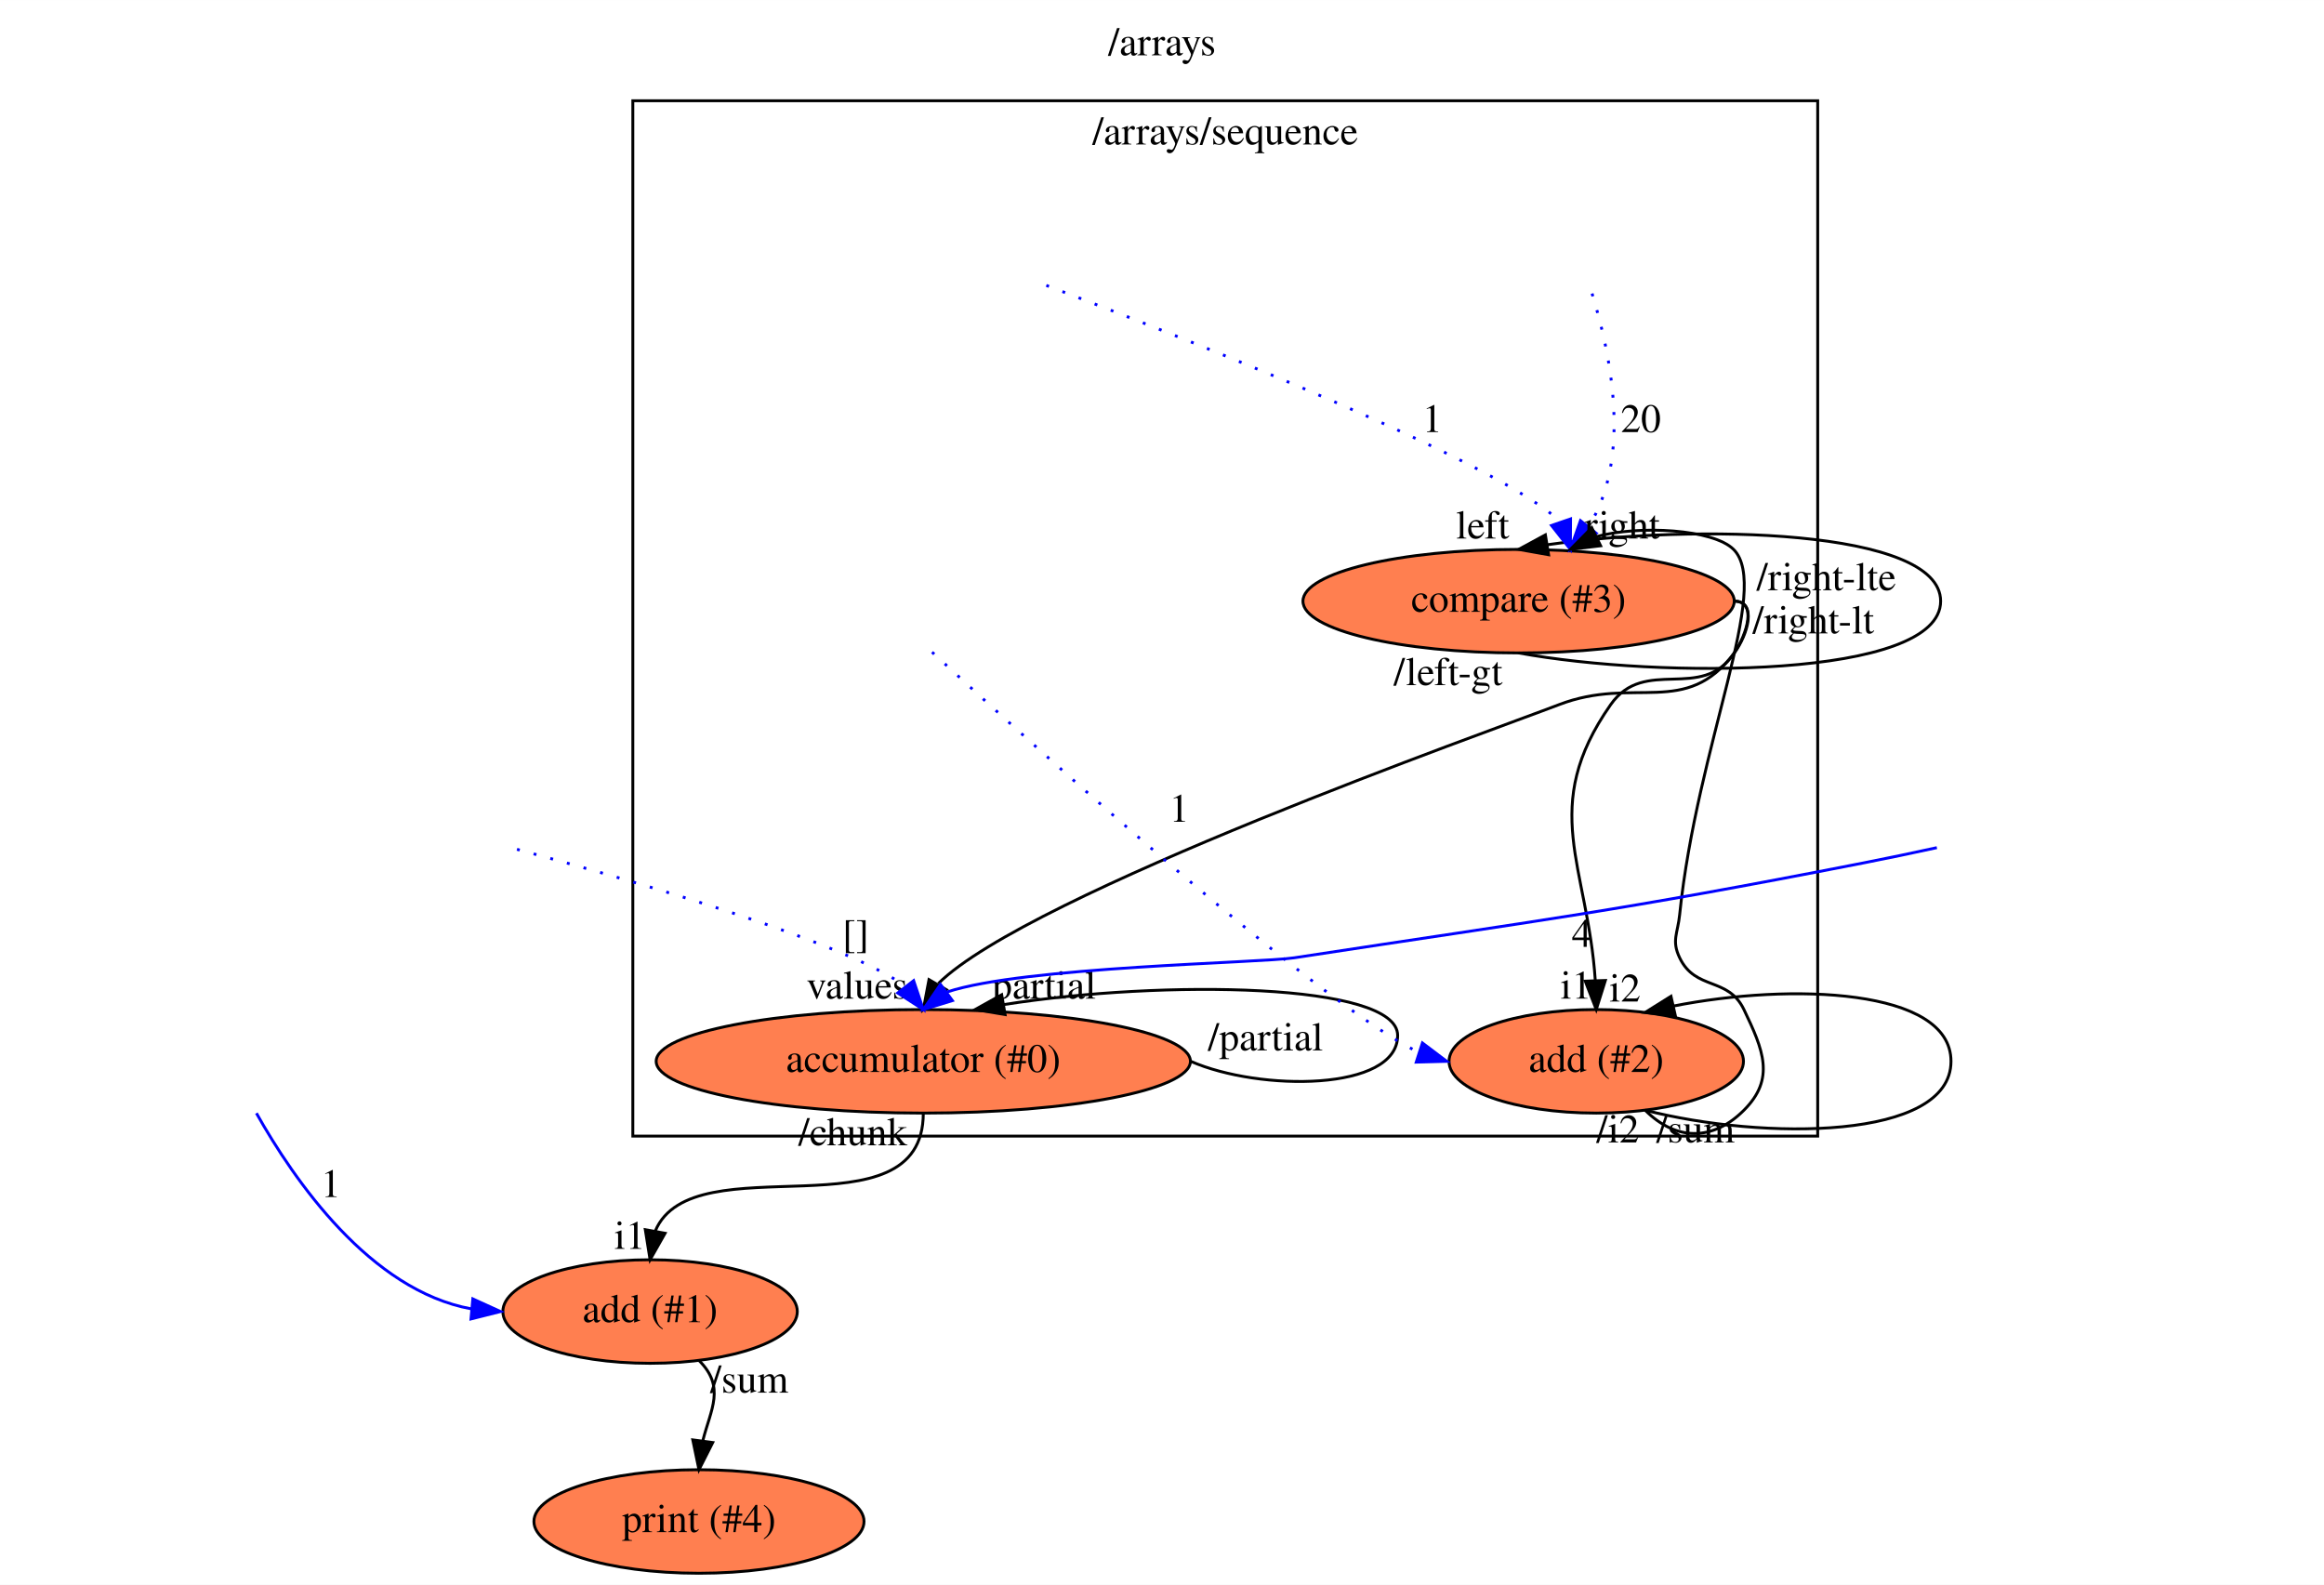
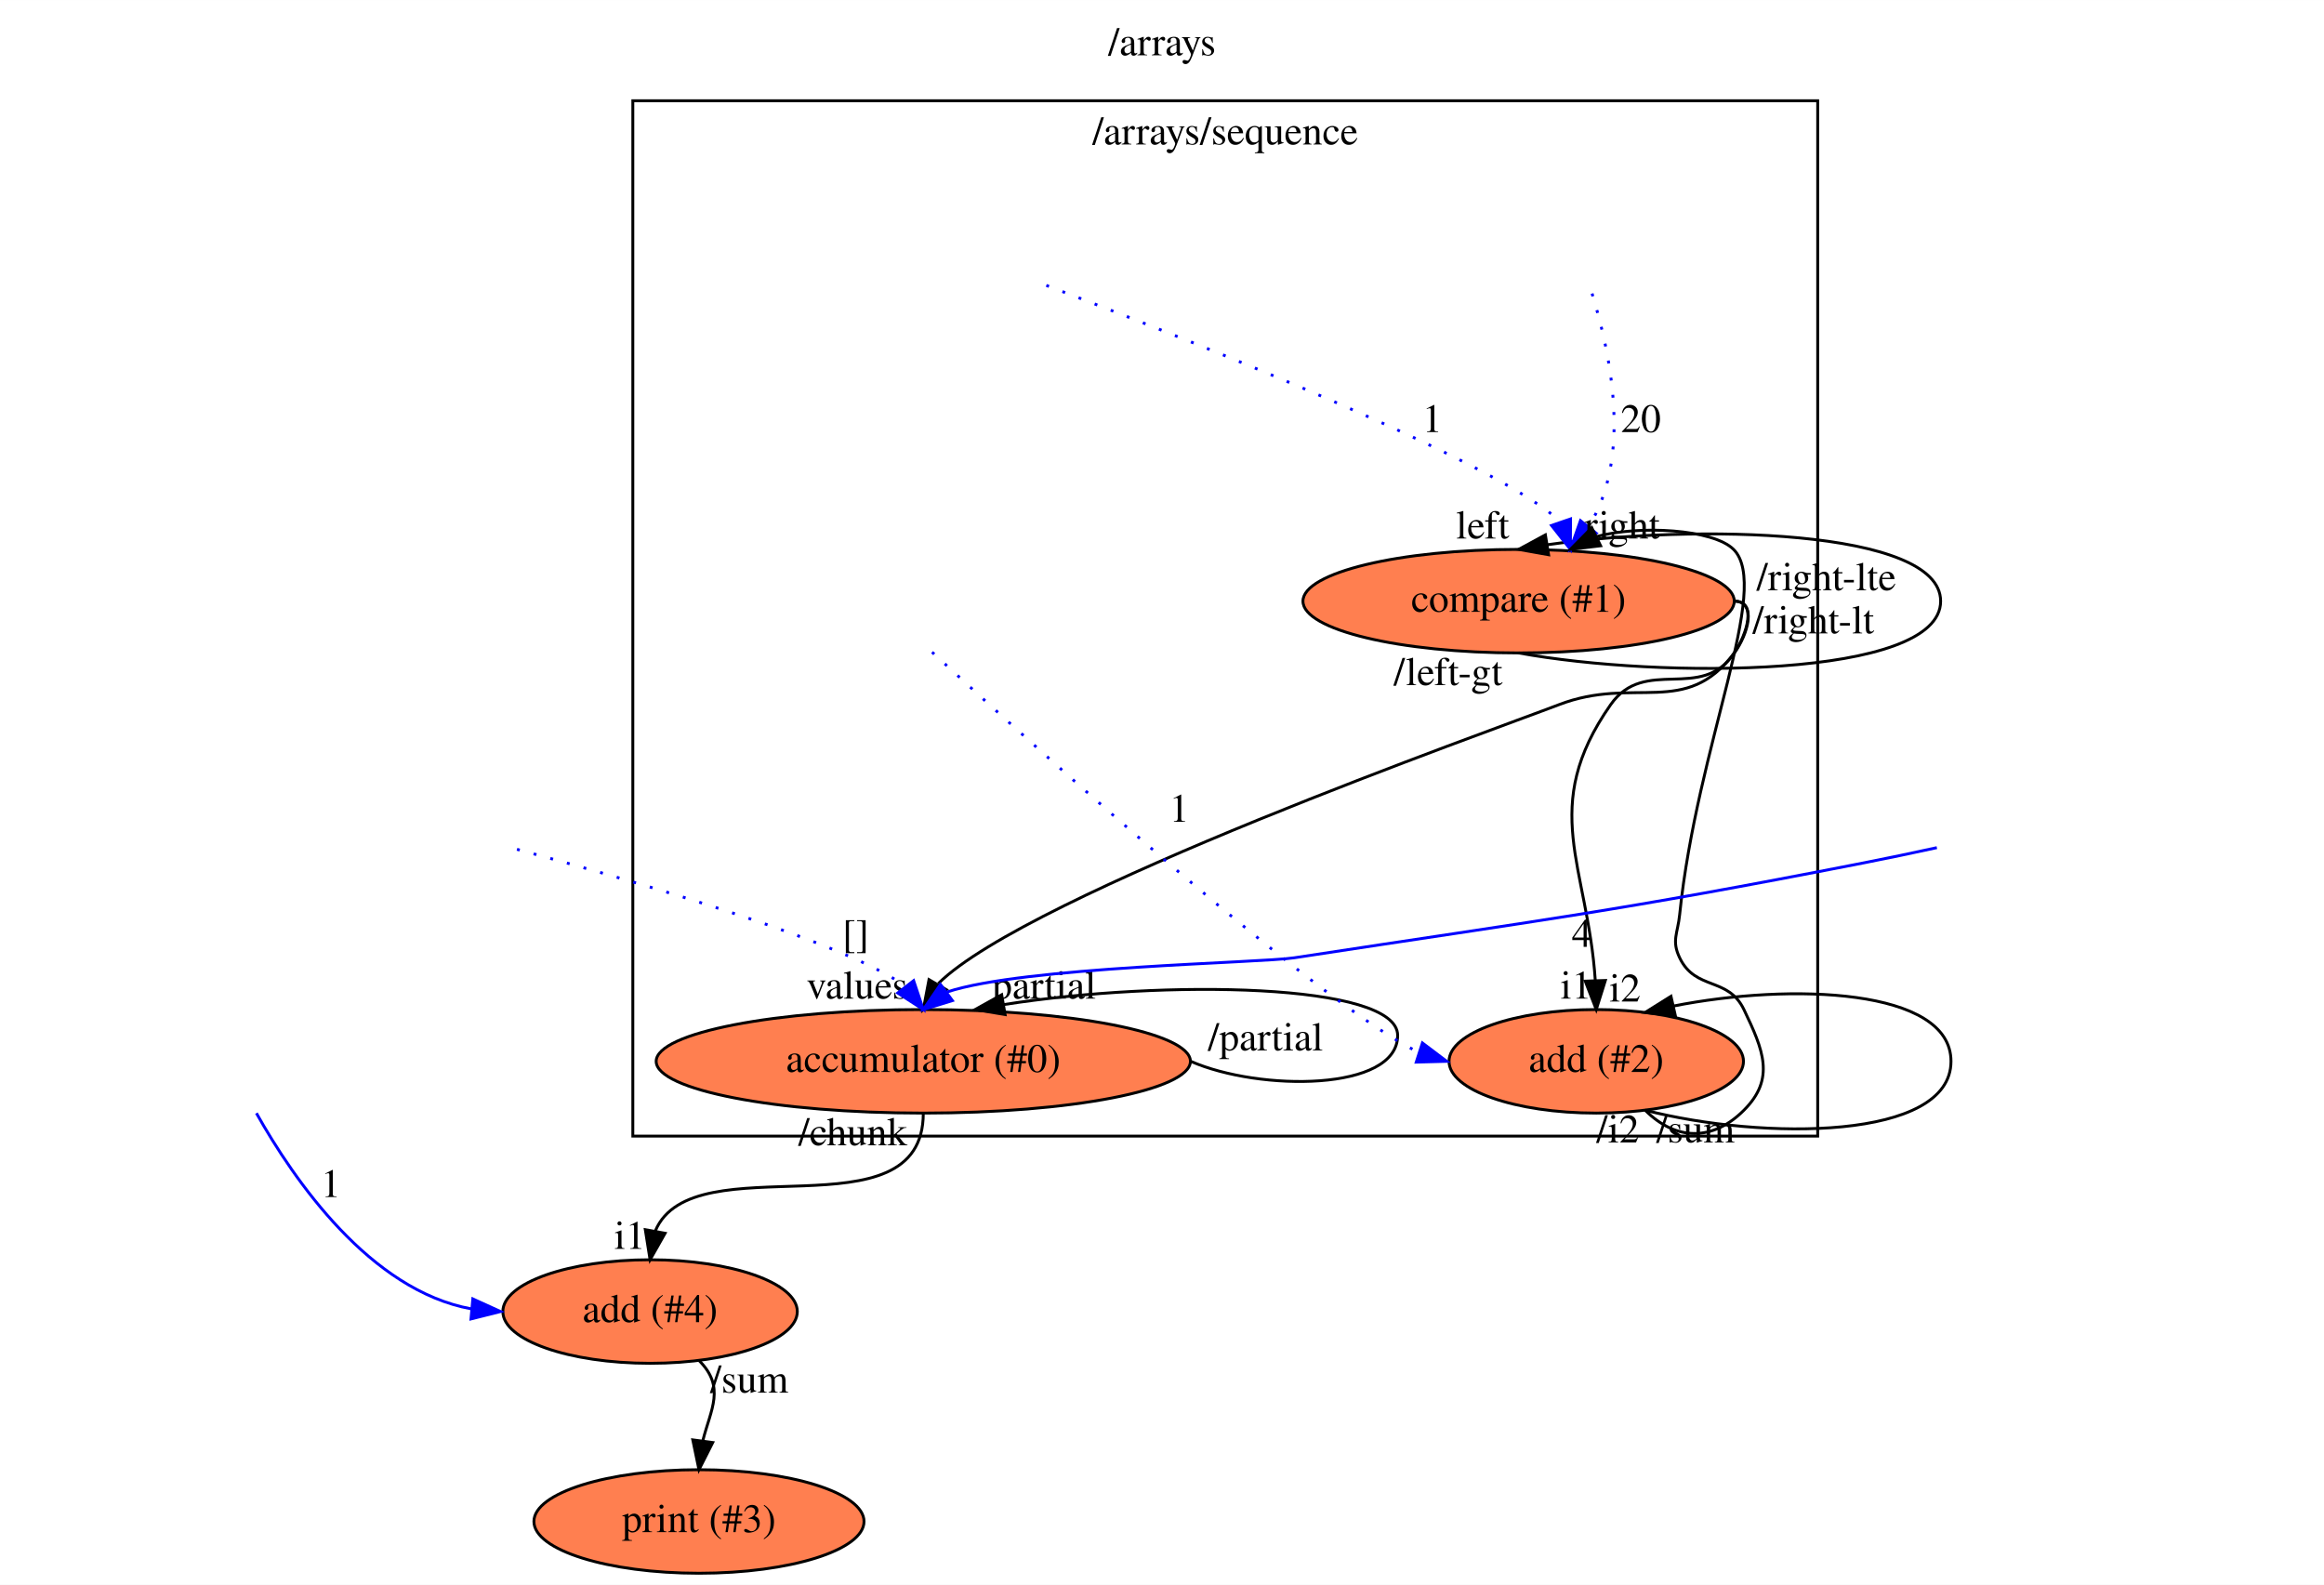
<svg xmlns="http://www.w3.org/2000/svg" xmlns:xlink="http://www.w3.org/1999/xlink" width="808pt" height="551pt" viewBox="0.00 0.00 808.09 551.00">
  <g id="graph0" class="graph" transform="scale(1 1) rotate(0) translate(4 547)">
    <polygon fill="#ffffff" stroke="transparent" points="-4,4 -4,-547 804.087,-547 804.087,4 -4,4" />
    <text text-anchor="middle" x="400.043" y="-527.8" font-family="Times,serif" font-size="14.00" fill="#000000">/arrays</text>
    <g id="clust1" class="cluster">
      <polygon fill="none" stroke="#000000" points="216.043,-152 216.043,-512 628.043,-512 628.043,-152 216.043,-152" />
      <text text-anchor="middle" x="422.043" y="-496.8" font-family="Times,serif" font-size="14.00" fill="#000000">/arrays/sequence</text>
    </g>
    <g id="node1" class="node">
      <g id="a_node1">
-         <a xlink:href="file:///home/travis/build/andrewdavidmackenzie/flow/flowstdlib/control/compare_switch/compare_switch.html" xlink:title="compare (#3)">
+         <a xlink:href="file:///home/travis/build/andrewdavidmackenzie/flow/flowstdlib/control/compare_switch/compare_switch.html" xlink:title="compare (#1)">
          <ellipse fill="#ff7f50" stroke="#000000" cx="524.043" cy="-338" rx="74.987" ry="18" />
-           <text text-anchor="middle" x="524.043" y="-334.3" font-family="Times,serif" font-size="14.00" fill="#000000">compare (#3)</text>
+           <text text-anchor="middle" x="524.043" y="-334.3" font-family="Times,serif" font-size="14.00" fill="#000000">compare (#1)</text>
        </a>
      </g>
    </g>
    <g id="edge4" class="edge">
      <path fill="none" stroke="#000000" d="M524.043,-320C572.958,-311 670.787,-311 670.787,-338 670.787,-363.26 585.162,-364.888 534.072,-357.623" />
      <polygon fill="#000000" stroke="#000000" points="534.474,-354.143 524.043,-356 533.356,-361.053 534.474,-354.143" />
      <text text-anchor="middle" x="511.543" y="-359.8" font-family="Times,serif" font-size="14.00" fill="#000000">left</text>
      <text text-anchor="middle" x="499.543" y="-308.8" font-family="Times,serif" font-size="14.00" fill="#000000">/left-gt</text>
    </g>
    <g id="node4" class="node">
      <g id="a_node4">
        <a xlink:href="file:///home/travis/build/andrewdavidmackenzie/flow/flowstdlib/data/accumulate/accumulate.html" xlink:title="accumulator (#0)">
          <ellipse fill="#ff7f50" stroke="#000000" cx="317.043" cy="-178" rx="92.883" ry="18" />
          <text text-anchor="middle" x="317.043" y="-174.3" font-family="Times,serif" font-size="14.00" fill="#000000">accumulator (#0)</text>
        </a>
      </g>
    </g>
    <g id="edge3" class="edge">
      <path fill="none" stroke="#000000" d="M599.043,-338C607.043,-338 603.833,-326.408 599.043,-320 582.119,-297.36 564.427,-312.145 538.043,-302 515.106,-293.18 353.62,-236.144 322.298,-205.079" />
      <polygon fill="#000000" stroke="#000000" points="325.082,-202.902 317.043,-196 319.023,-206.408 325.082,-202.902" />
      <text text-anchor="middle" x="294.043" y="-199.8" font-family="Times,serif" font-size="14.00" fill="#000000">values</text>
      <text text-anchor="middle" x="631.043" y="-341.8" font-family="Times,serif" font-size="14.00" fill="#000000">/right-lte</text>
    </g>
    <g id="node5" class="node">
      <g id="a_node5">
        <a xlink:href="file:///home/travis/build/andrewdavidmackenzie/flow/flowstdlib/math/add/add.html" xlink:title="add (#2)">
          <ellipse fill="#ff7f50" stroke="#000000" cx="551.043" cy="-178" rx="51.191" ry="18" />
          <text text-anchor="middle" x="551.043" y="-174.3" font-family="Times,serif" font-size="14.00" fill="#000000">add (#2)</text>
        </a>
      </g>
    </g>
    <g id="edge5" class="edge">
      <path fill="none" stroke="#000000" d="M599.043,-338C607.043,-338 603.475,-326.66 599.043,-320 587.565,-302.752 567.925,-318.973 556.043,-302 531.003,-266.23 548.041,-246.263 550.708,-206.074" />
      <polygon fill="#000000" stroke="#000000" points="554.209,-206.111 551.043,-196 547.212,-205.878 554.209,-206.111" />
      <text text-anchor="middle" x="544.043" y="-199.8" font-family="Times,serif" font-size="14.00" fill="#000000">i1</text>
      <text text-anchor="middle" x="626.543" y="-326.8" font-family="Times,serif" font-size="14.00" fill="#000000">/right-lt</text>
    </g>
    <g id="edge1" class="edge">
      <path fill="none" stroke="#0000ff" stroke-dasharray="1,5" d="M549.585,-444.956C556.187,-423.548 563.443,-387.759 548.351,-363.899" />
      <polygon fill="#0000ff" stroke="#0000ff" points="551.018,-361.63 542.043,-356 545.548,-365.998 551.018,-361.63" />
      <text text-anchor="middle" x="566.543" y="-396.8" font-family="Times,serif" font-size="14.00" fill="#000000">20</text>
    </g>
    <g id="edge2" class="edge">
      <path fill="none" stroke="#0000ff" stroke-dasharray="1,5" d="M359.82,-447.797C417.085,-425.99 516.811,-386.183 538.787,-365.494" />
      <polygon fill="#0000ff" stroke="#0000ff" points="542.109,-366.595 542.043,-356 535.488,-364.324 542.109,-366.595" />
      <text text-anchor="middle" x="494.043" y="-396.8" font-family="Times,serif" font-size="14.00" fill="#000000">1</text>
    </g>
    <g id="edge11" class="edge">
      <path fill="none" stroke="#000000" d="M410.043,-178C433.985,-167.5 481.985,-167.5 481.985,-187 481.985,-205.357 400.485,-206.433 345.063,-197.736" />
      <polygon fill="#000000" stroke="#000000" points="345.494,-194.258 335.043,-196 344.299,-201.156 345.494,-194.258" />
      <text text-anchor="middle" x="359.043" y="-199.8" font-family="Times,serif" font-size="14.00" fill="#000000">partial</text>
      <text text-anchor="middle" x="436.043" y="-181.8" font-family="Times,serif" font-size="14.00" fill="#000000">/partial</text>
    </g>
    <g id="node9" class="node">
      <g id="a_node9">
-         <a xlink:href="file:///home/travis/build/andrewdavidmackenzie/flow/flowstdlib/math/add/add.html" xlink:title="add (#1)">
+         <a xlink:href="file:///home/travis/build/andrewdavidmackenzie/flow/flowstdlib/math/add/add.html" xlink:title="add (#4)">
          <ellipse fill="#ff7f50" stroke="#000000" cx="222.043" cy="-91" rx="51.191" ry="18" />
-           <text text-anchor="middle" x="222.043" y="-87.3" font-family="Times,serif" font-size="14.00" fill="#000000">add (#1)</text>
+           <text text-anchor="middle" x="222.043" y="-87.3" font-family="Times,serif" font-size="14.00" fill="#000000">add (#4)</text>
        </a>
      </g>
    </g>
    <g id="edge12" class="edge">
      <path fill="none" stroke="#000000" d="M317.043,-160C317.043,-116.009 236.99,-150.189 223.856,-119.023" />
      <polygon fill="#000000" stroke="#000000" points="227.267,-118.217 222.043,-109 220.379,-119.463 227.267,-118.217" />
      <text text-anchor="middle" x="215.043" y="-112.8" font-family="Times,serif" font-size="14.00" fill="#000000">i1</text>
      <text text-anchor="middle" x="292.543" y="-148.8" font-family="Times,serif" font-size="14.00" fill="#000000">/chunk</text>
    </g>
    <g id="edge8" class="edge">
      <path fill="none" stroke="#000000" d="M568.043,-161C578.837,-150.206 591.595,-150.206 602.389,-161 613.388,-171.999 609.104,-181.968 602.389,-196 596.884,-207.503 585.548,-202.497 580.043,-214 577.165,-220.013 579.367,-222.368 580.043,-229 586.076,-288.196 612.058,-342.728 598.787,-356 591.751,-363.036 566.04,-364.52 551.126,-360.452" />
      <polygon fill="#000000" stroke="#000000" points="552.563,-357.259 542.043,-356 549.482,-363.544 552.563,-357.259" />
      <text text-anchor="middle" x="560.043" y="-359.8" font-family="Times,serif" font-size="14.00" fill="#000000">right</text>
      <text text-anchor="middle" x="585.543" y="-149.8" font-family="Times,serif" font-size="14.00" fill="#000000">/sum</text>
    </g>
    <g id="edge7" class="edge">
      <path fill="none" stroke="#000000" d="M568.043,-161C609.158,-150.5 674.389,-150.5 674.389,-178 674.389,-203.405 618.717,-205.34 577.819,-197.209" />
      <polygon fill="#000000" stroke="#000000" points="578.569,-193.79 568.043,-195 577.026,-200.618 578.569,-193.79" />
      <text text-anchor="middle" x="561.043" y="-198.8" font-family="Times,serif" font-size="14.00" fill="#000000">i2</text>
      <text text-anchor="middle" x="558.543" y="-149.8" font-family="Times,serif" font-size="14.00" fill="#000000">/i2</text>
    </g>
    <g id="edge6" class="edge">
      <path fill="none" stroke="#0000ff" stroke-dasharray="1,5" d="M320.105,-320.266C360.492,-283.002 453.861,-198.566 489.161,-181.17" />
      <polygon fill="#0000ff" stroke="#0000ff" points="490.59,-184.387 499.043,-178 488.452,-177.722 490.59,-184.387" />
      <text text-anchor="middle" x="406.043" y="-261.3" font-family="Times,serif" font-size="14.00" fill="#000000">1</text>
    </g>
    <g id="edge9" class="edge">
      <path fill="none" stroke="#0000ff" stroke-dasharray="1,5" d="M175.764,-251.718C223.553,-238.821 290.17,-219.056 310.742,-204.136" />
      <polygon fill="#0000ff" stroke="#0000ff" points="313.687,-206.049 317.043,-196 308.153,-201.763 313.687,-206.049" />
      <text text-anchor="middle" x="293.543" y="-217.8" font-family="Times,serif" font-size="14.00" fill="#000000">[]</text>
    </g>
    <g id="edge10" class="edge">
      <path fill="none" stroke="#0000ff" d="M669.476,-252.293C660.979,-250.439 652.286,-248.613 644.043,-247 556.49,-229.868 534.23,-227.499 446.043,-214 434.085,-212.169 351.975,-210.934 325.355,-202.124" />
      <polygon fill="#0000ff" stroke="#0000ff" points="327.17,-199.114 317.043,-196 323.018,-204.75 327.17,-199.114" />
      <text text-anchor="middle" x="546.043" y="-217.8" font-family="Times,serif" font-size="14.00" fill="#000000">4</text>
    </g>
    <g id="node11" class="node">
      <g id="a_node11">
-         <a xlink:href="file:///home/travis/build/andrewdavidmackenzie/flow/flowr/src/lib/flowruntime/stdio/stdout.html" xlink:title="print (#4)">
+         <a xlink:href="file:///home/travis/build/andrewdavidmackenzie/flow/flowr/src/lib/flowruntime/stdio/stdout.html" xlink:title="print (#3)">
          <ellipse fill="#ff7f50" stroke="#000000" cx="239.043" cy="-18" rx="57.391" ry="18" />
-           <text text-anchor="middle" x="239.043" y="-14.3" font-family="Times,serif" font-size="14.00" fill="#000000">print (#4)</text>
+           <text text-anchor="middle" x="239.043" y="-14.3" font-family="Times,serif" font-size="14.00" fill="#000000">print (#3)</text>
        </a>
      </g>
    </g>
    <g id="edge14" class="edge">
      <path fill="none" stroke="#000000" d="M239.043,-74C248.373,-64.67 243.125,-57.033 240.383,-46.085" />
      <polygon fill="#000000" stroke="#000000" points="243.829,-45.452 239.043,-36 236.89,-46.374 243.829,-45.452" />
      <text text-anchor="middle" x="256.543" y="-62.8" font-family="Times,serif" font-size="14.00" fill="#000000">/sum</text>
    </g>
    <g id="edge13" class="edge">
      <path fill="none" stroke="#0000ff" d="M85.157,-159.974C98.24,-136.681 124.701,-98.342 159.891,-91.924" />
      <polygon fill="#0000ff" stroke="#0000ff" points="160.402,-95.392 170.043,-91 159.767,-88.421 160.402,-95.392" />
      <text text-anchor="middle" x="111.043" y="-130.8" font-family="Times,serif" font-size="14.00" fill="#000000">1</text>
    </g>
  </g>
</svg>
